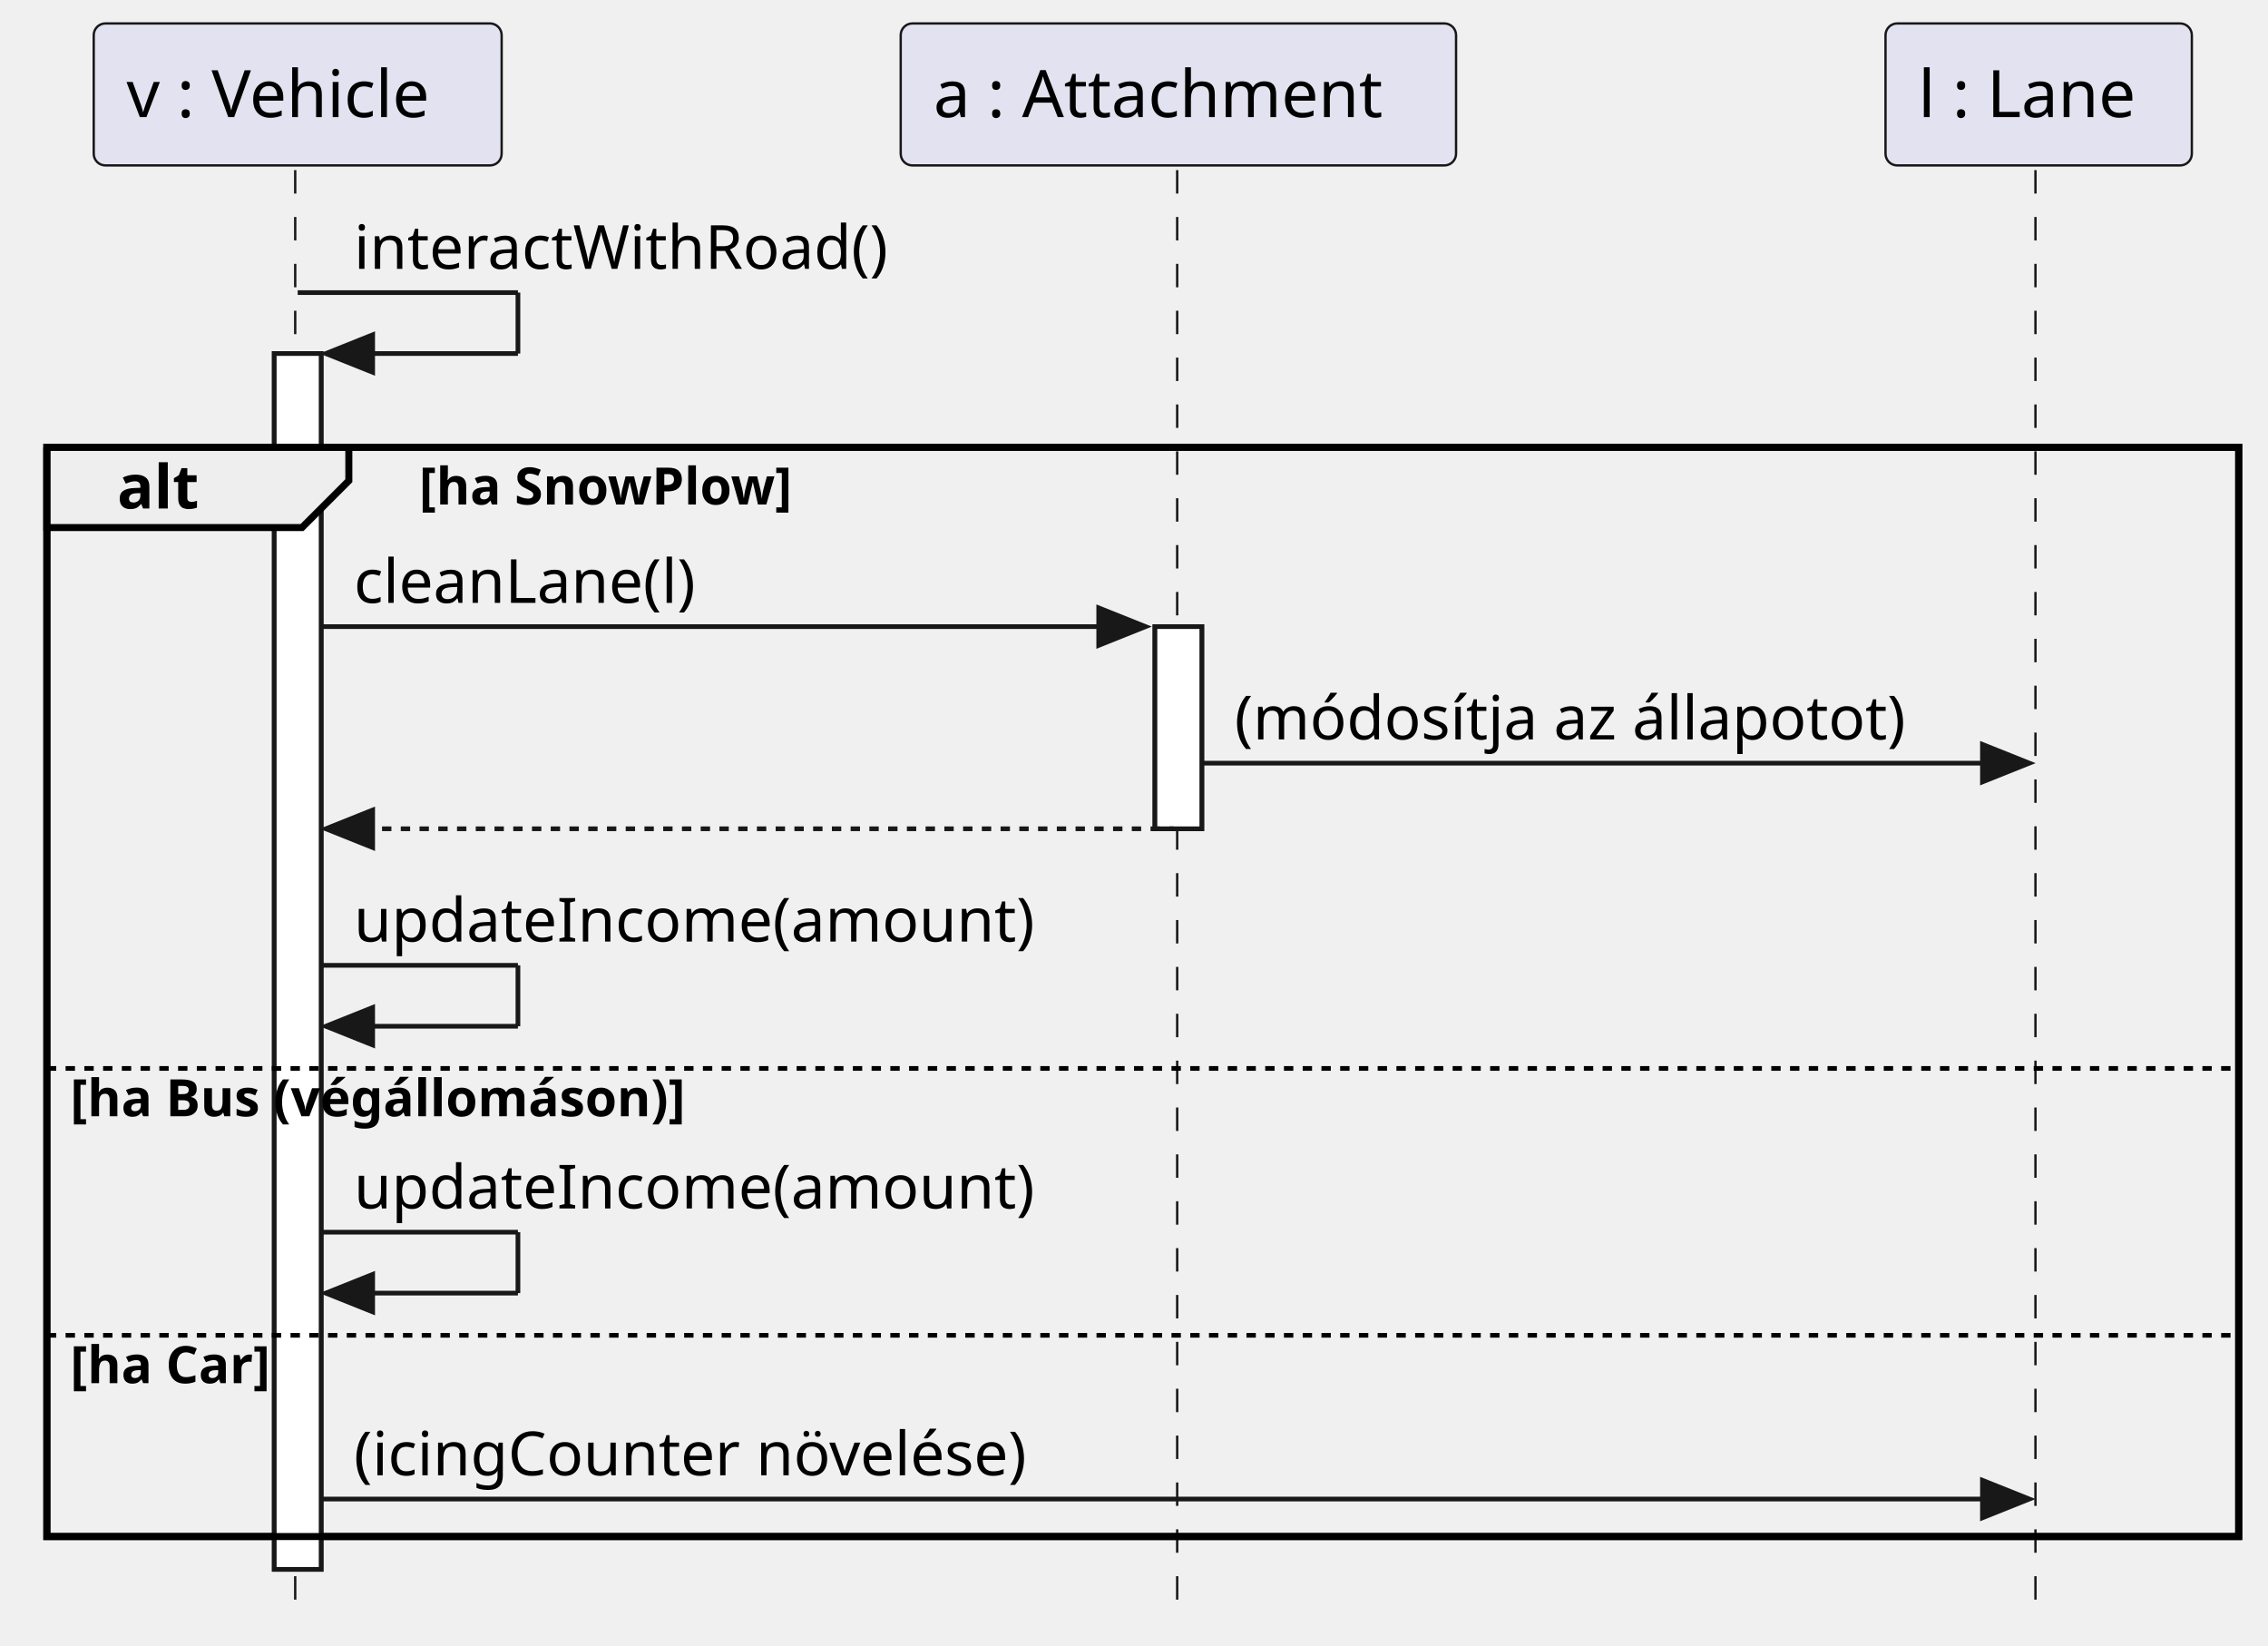
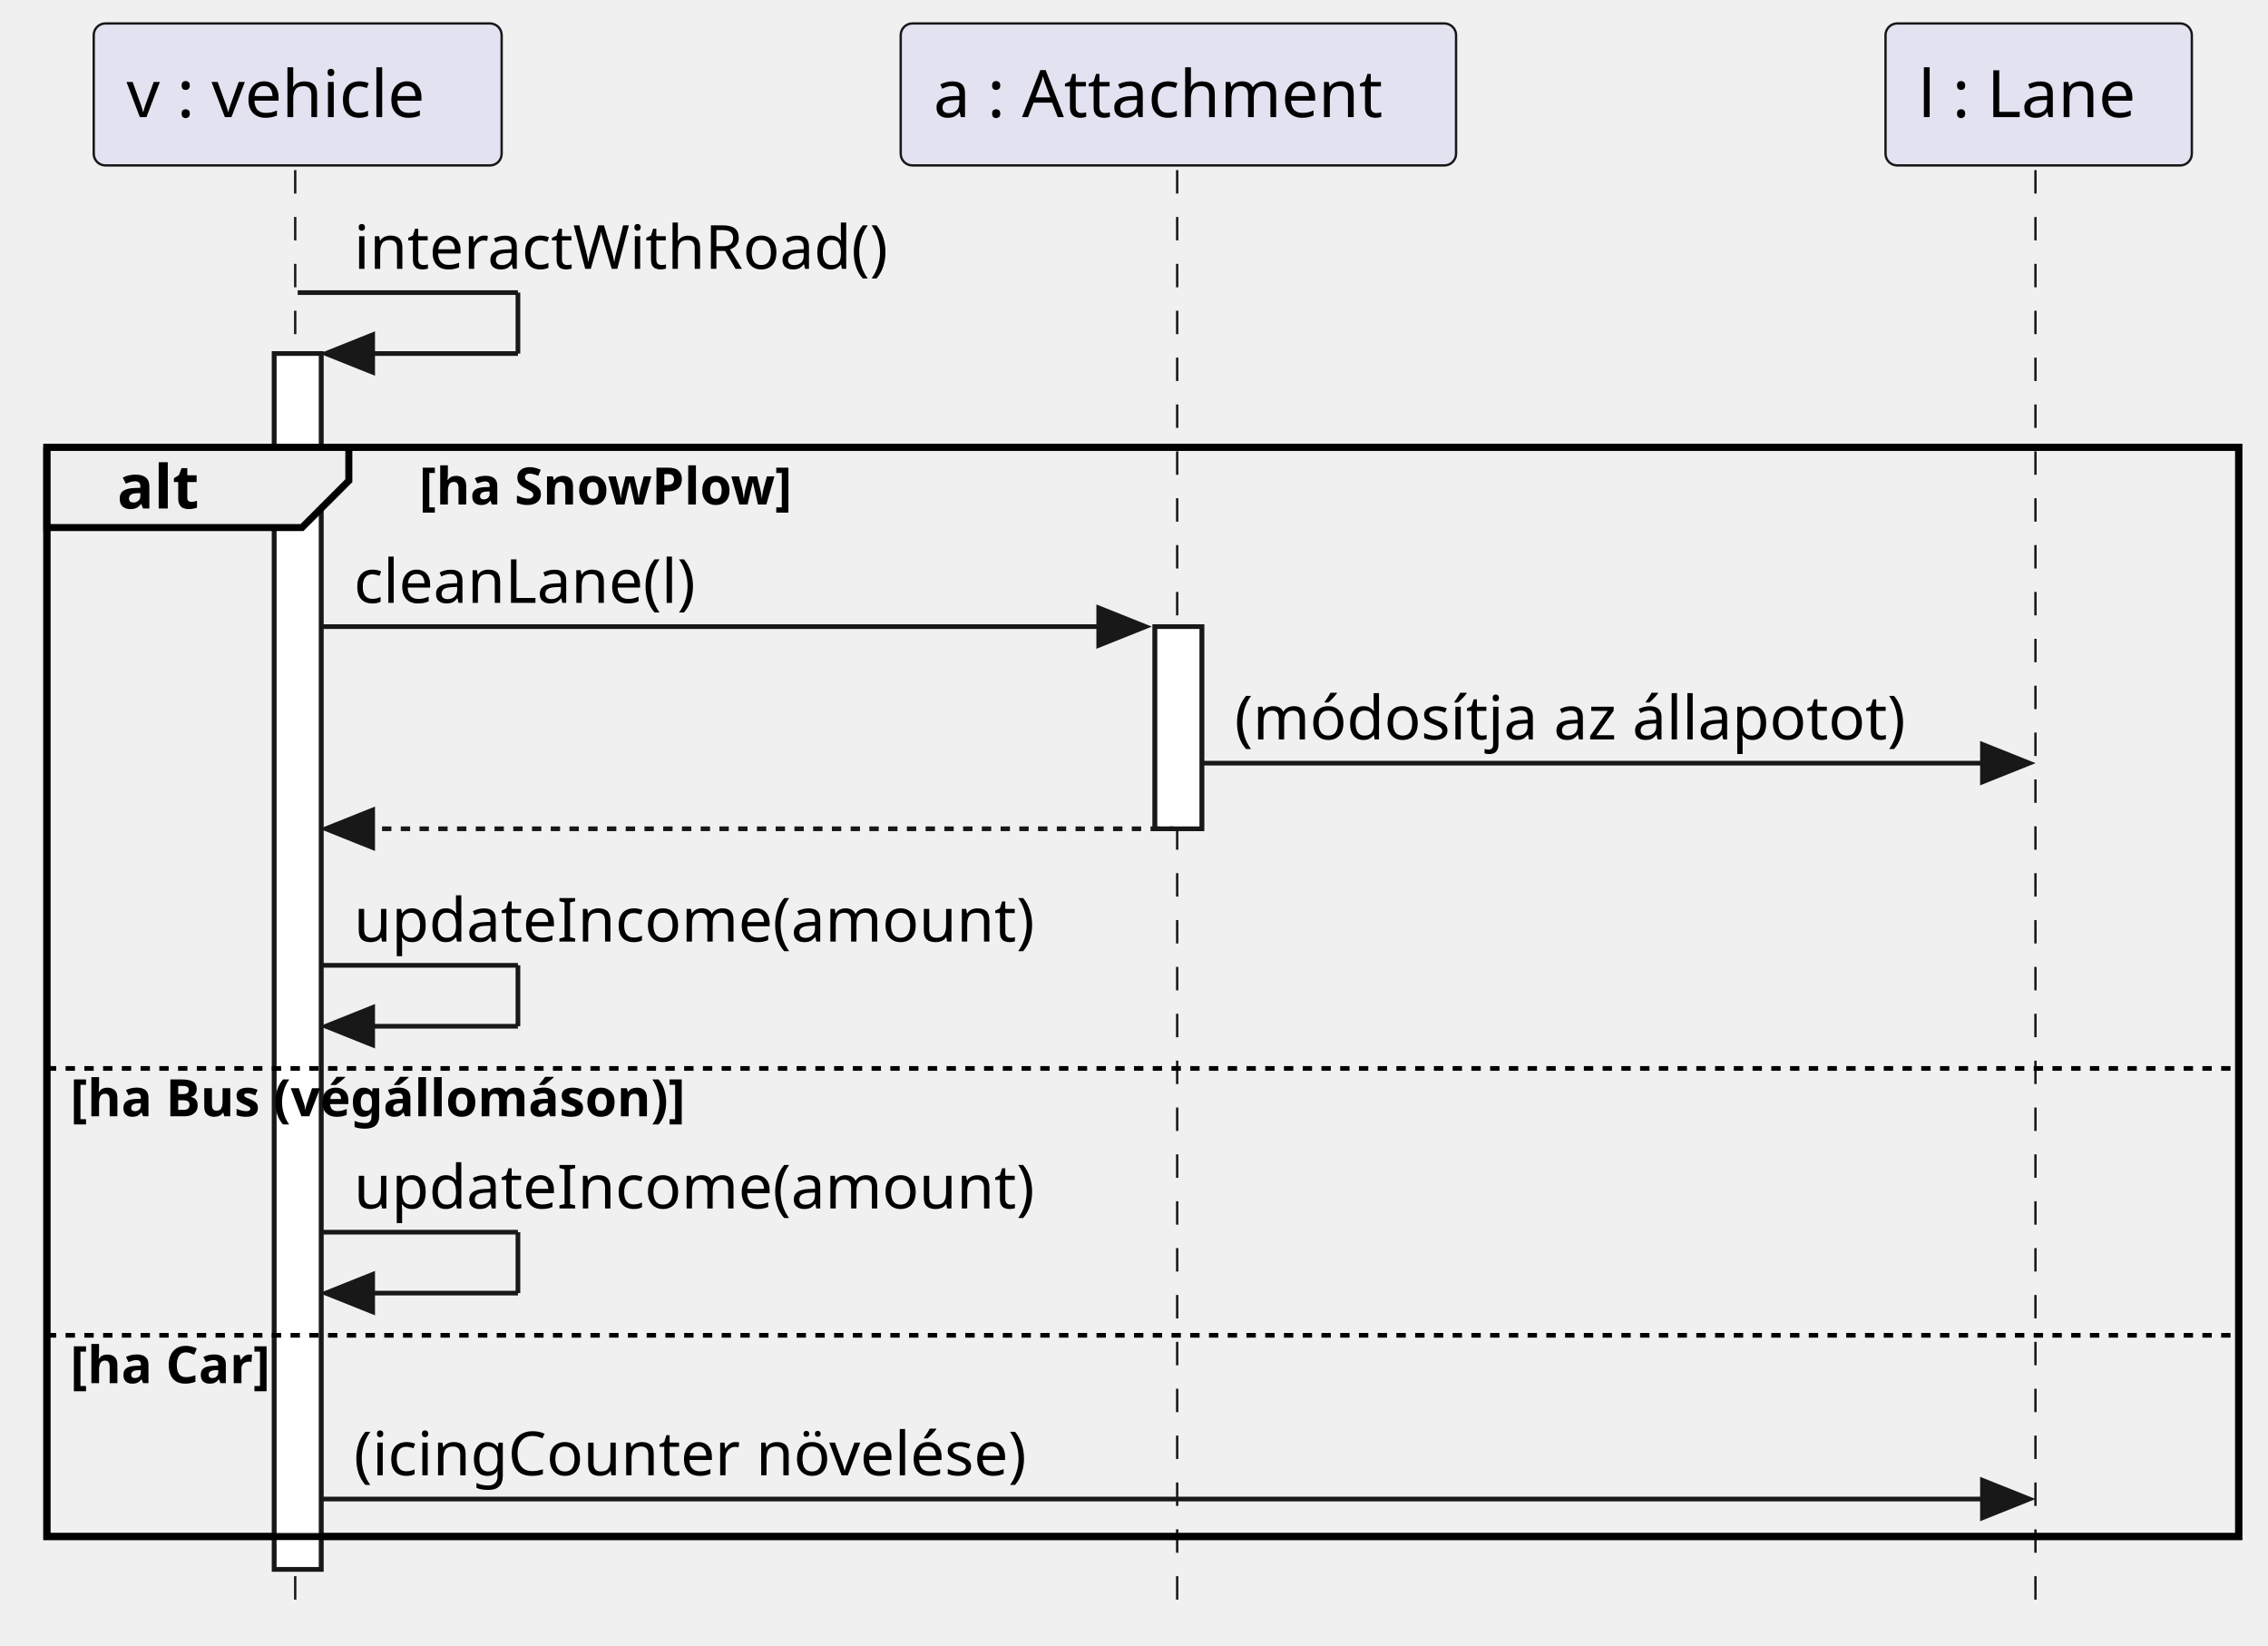
<svg xmlns="http://www.w3.org/2000/svg" contentStyleType="text/css" height="351px" preserveAspectRatio="none" style="width:484px;height:351px;background:#FFFFFF;" version="1.1" viewBox="0 0 484 351" width="484px" zoomAndPan="magnify">
  <defs />
  <g>
    <rect fill="#FFFFFF" height="259.406" style="stroke:#181818;stroke-width:1.0;" width="10" x="58.528" y="75.43" />
    <rect fill="#FFFFFF" height="43.133" style="stroke:#181818;stroke-width:1.0;" width="10" x="246.471" y="133.695" />
    <rect fill="none" height="232.406" style="stroke:#000000;stroke-width:1.5;" width="467.748" x="10" y="95.43" />
    <line style="stroke:#181818;stroke-width:0.5;stroke-dasharray:5.0,5.0;" x1="63" x2="63" y1="36.297" y2="344.836" />
    <line style="stroke:#181818;stroke-width:0.5;stroke-dasharray:5.0,5.0;" x1="251.214" x2="251.214" y1="36.297" y2="344.836" />
    <line style="stroke:#181818;stroke-width:0.5;stroke-dasharray:5.0,5.0;" x1="434.376" x2="434.376" y1="36.297" y2="344.836" />
    <rect fill="#E2E2F0" height="30.297" rx="2.5" ry="2.5" style="stroke:#181818;stroke-width:0.5;" width="87.056" x="20" y="5" />
-     <text fill="#000000" font-family="sans-serif" font-size="14" lengthAdjust="spacing" textLength="73.056" x="27" y="24.995">v : Vehicle</text>
+     <text fill="#000000" font-family="sans-serif" font-size="14" lengthAdjust="spacing" textLength="73.056" x="27" y="24.995">v : vehicle</text>
    <rect fill="#E2E2F0" height="30.297" rx="2.5" ry="2.5" style="stroke:#181818;stroke-width:0.5;" width="118.515" x="192.214" y="5" />
    <text fill="#000000" font-family="sans-serif" font-size="14" lengthAdjust="spacing" textLength="104.515" x="199.214" y="24.995">a : Attachment</text>
    <rect fill="#E2E2F0" height="30.297" rx="2.5" ry="2.5" style="stroke:#181818;stroke-width:0.5;" width="65.372" x="402.376" y="5" />
    <text fill="#000000" font-family="sans-serif" font-size="14" lengthAdjust="spacing" textLength="51.372" x="409.376" y="24.995">l : Lane</text>
    <rect fill="#FFFFFF" height="259.406" style="stroke:#181818;stroke-width:1.0;" width="10" x="58.528" y="75.43" />
    <rect fill="#FFFFFF" height="43.133" style="stroke:#181818;stroke-width:1.0;" width="10" x="246.471" y="133.695" />
    <line style="stroke:#181818;stroke-width:1.0;" x1="63.528" x2="110.528" y1="62.43" y2="62.43" />
    <line style="stroke:#181818;stroke-width:1.0;" x1="110.528" x2="110.528" y1="62.43" y2="75.43" />
    <line style="stroke:#181818;stroke-width:1.0;" x1="69.528" x2="110.528" y1="75.43" y2="75.43" />
    <polygon fill="#181818" points="79.528,71.43,69.528,75.43,79.528,79.43" style="stroke:#181818;stroke-width:1.0;" />
    <text fill="#000000" font-family="sans-serif" font-size="13" lengthAdjust="spacing" textLength="123.652" x="75.528" y="57.364">interactWithRoad()</text>
    <path d="M10,95.43 L74.443,95.43 L74.443,102.562 L64.443,112.562 L10,112.562 L10,95.43 " fill="#EEEEEE" style="stroke:#000000;stroke-width:1.5;" />
    <rect fill="none" height="232.406" style="stroke:#000000;stroke-width:1.5;" width="467.748" x="10" y="95.43" />
    <text fill="#000000" font-family="sans-serif" font-size="13" font-weight="bold" lengthAdjust="spacing" textLength="19.443" x="25" y="108.497">alt</text>
    <text fill="#000000" font-family="sans-serif" font-size="11" font-weight="bold" lengthAdjust="spacing" textLength="92.163" x="89.443" y="107.64">[ha SnowPlow]</text>
    <polygon fill="#181818" points="234.471,129.695,244.471,133.695,234.471,137.695" style="stroke:#181818;stroke-width:1.0;" />
    <line style="stroke:#181818;stroke-width:1.0;" x1="68.528" x2="240.471" y1="133.695" y2="133.695" />
    <text fill="#000000" font-family="sans-serif" font-size="13" lengthAdjust="spacing" textLength="80.165" x="75.528" y="128.629">cleanLane(l)</text>
    <polygon fill="#181818" points="423.062,158.828,433.062,162.828,423.062,166.828" style="stroke:#181818;stroke-width:1.0;" />
    <line style="stroke:#181818;stroke-width:1.0;" x1="256.471" x2="429.062" y1="162.828" y2="162.828" />
    <text fill="#000000" font-family="sans-serif" font-size="13" lengthAdjust="spacing" textLength="154.591" x="263.471" y="157.762">(módosítja az állapotot)</text>
    <polygon fill="#181818" points="79.528,172.828,69.528,176.828,79.528,180.828" style="stroke:#181818;stroke-width:1.0;" />
    <line style="stroke:#181818;stroke-width:1.0;stroke-dasharray:2.0,2.0;" x1="73.528" x2="250.471" y1="176.828" y2="176.828" />
    <line style="stroke:#181818;stroke-width:1.0;" x1="68.528" x2="110.528" y1="205.961" y2="205.961" />
    <line style="stroke:#181818;stroke-width:1.0;" x1="110.528" x2="110.528" y1="205.961" y2="218.961" />
    <line style="stroke:#181818;stroke-width:1.0;" x1="69.528" x2="110.528" y1="218.961" y2="218.961" />
    <polygon fill="#181818" points="79.528,214.961,69.528,218.961,79.528,222.961" style="stroke:#181818;stroke-width:1.0;" />
    <text fill="#000000" font-family="sans-serif" font-size="13" lengthAdjust="spacing" textLength="153.943" x="75.528" y="200.895">updateIncome(amount)</text>
    <line style="stroke:#000000;stroke-width:1.0;stroke-dasharray:2.0,2.0;" x1="10" x2="477.748" y1="227.961" y2="227.961" />
    <text fill="#000000" font-family="sans-serif" font-size="11" font-weight="bold" lengthAdjust="spacing" textLength="151.631" x="15" y="238.171">[ha Bus (végállomáson)]</text>
    <line style="stroke:#181818;stroke-width:1.0;" x1="68.528" x2="110.528" y1="262.898" y2="262.898" />
    <line style="stroke:#181818;stroke-width:1.0;" x1="110.528" x2="110.528" y1="262.898" y2="275.898" />
    <line style="stroke:#181818;stroke-width:1.0;" x1="69.528" x2="110.528" y1="275.898" y2="275.898" />
    <polygon fill="#181818" points="79.528,271.898,69.528,275.898,79.528,279.898" style="stroke:#181818;stroke-width:1.0;" />
    <text fill="#000000" font-family="sans-serif" font-size="13" lengthAdjust="spacing" textLength="153.943" x="75.528" y="257.832">updateIncome(amount)</text>
    <line style="stroke:#000000;stroke-width:1.0;stroke-dasharray:2.0,2.0;" x1="10" x2="477.748" y1="284.898" y2="284.898" />
    <text fill="#000000" font-family="sans-serif" font-size="11" font-weight="bold" lengthAdjust="spacing" textLength="50.059" x="15" y="295.109">[ha Car]</text>
    <polygon fill="#181818" points="423.062,315.836,433.062,319.836,423.062,323.836" style="stroke:#181818;stroke-width:1.0;" />
    <line style="stroke:#181818;stroke-width:1.0;" x1="68.528" x2="429.062" y1="319.836" y2="319.836" />
    <text fill="#000000" font-family="sans-serif" font-size="13" lengthAdjust="spacing" textLength="155.352" x="75.528" y="314.77">(icingCounter növelése)</text>
  </g>
</svg>
